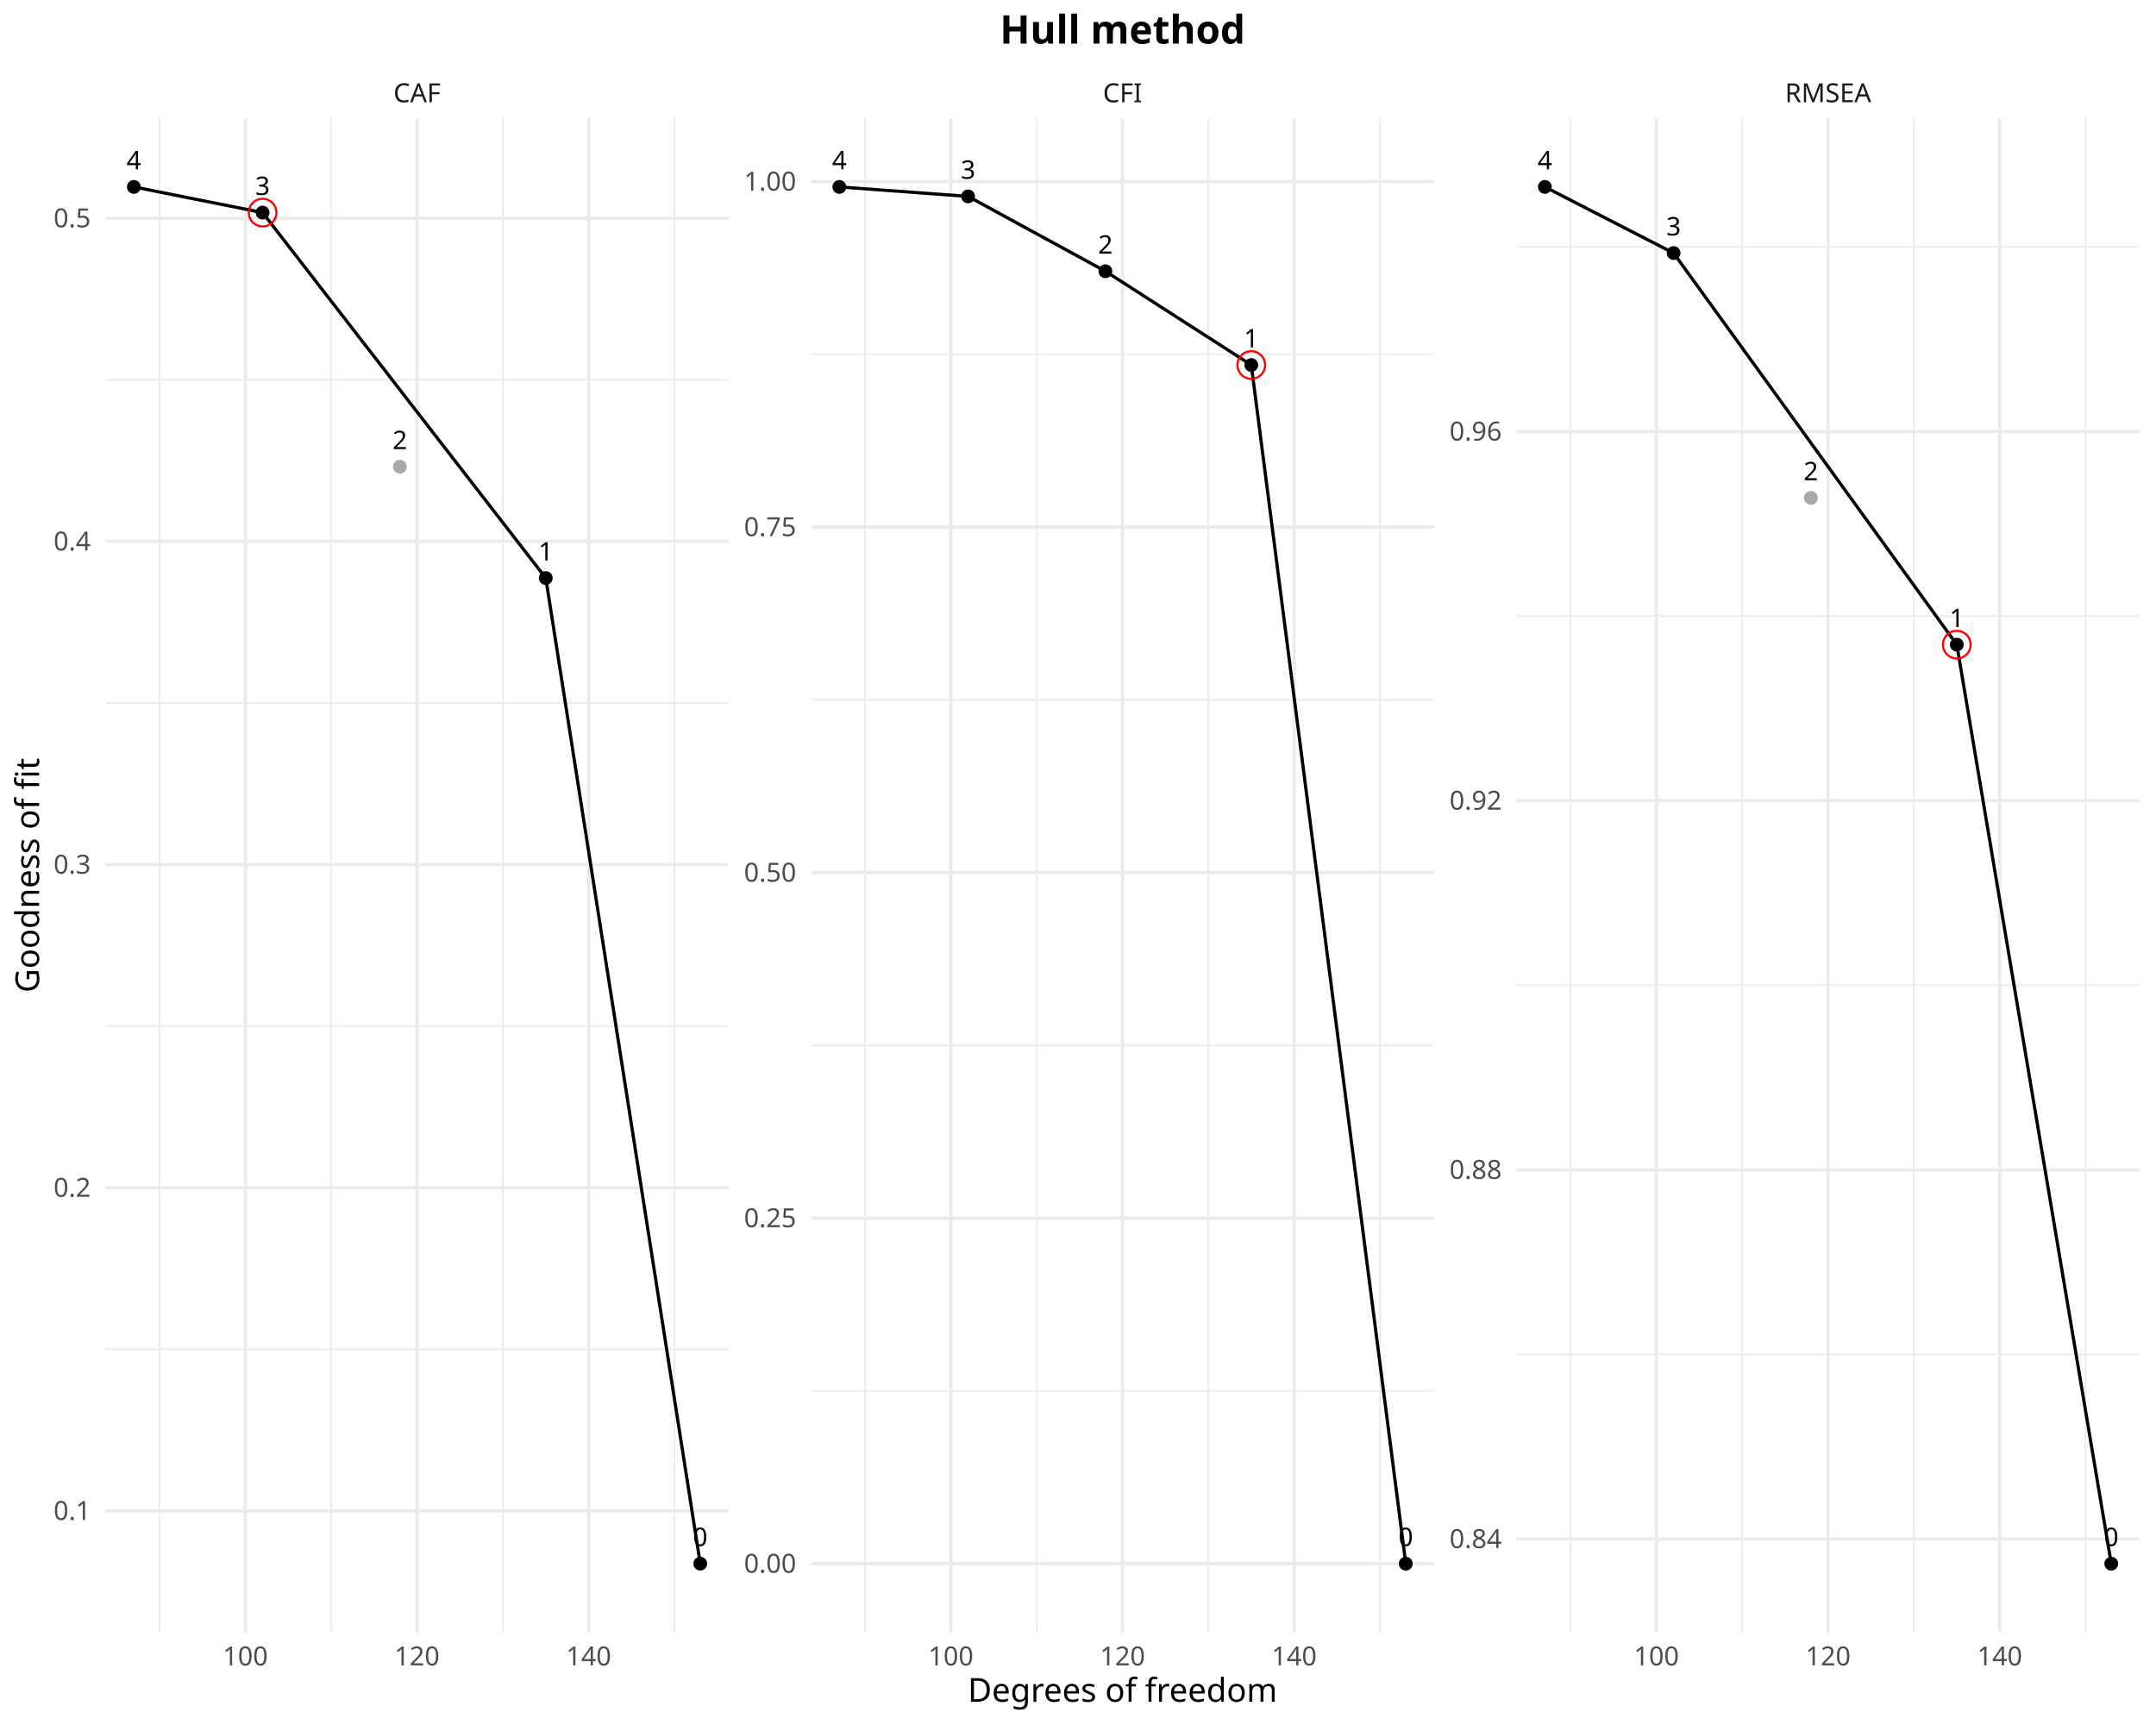
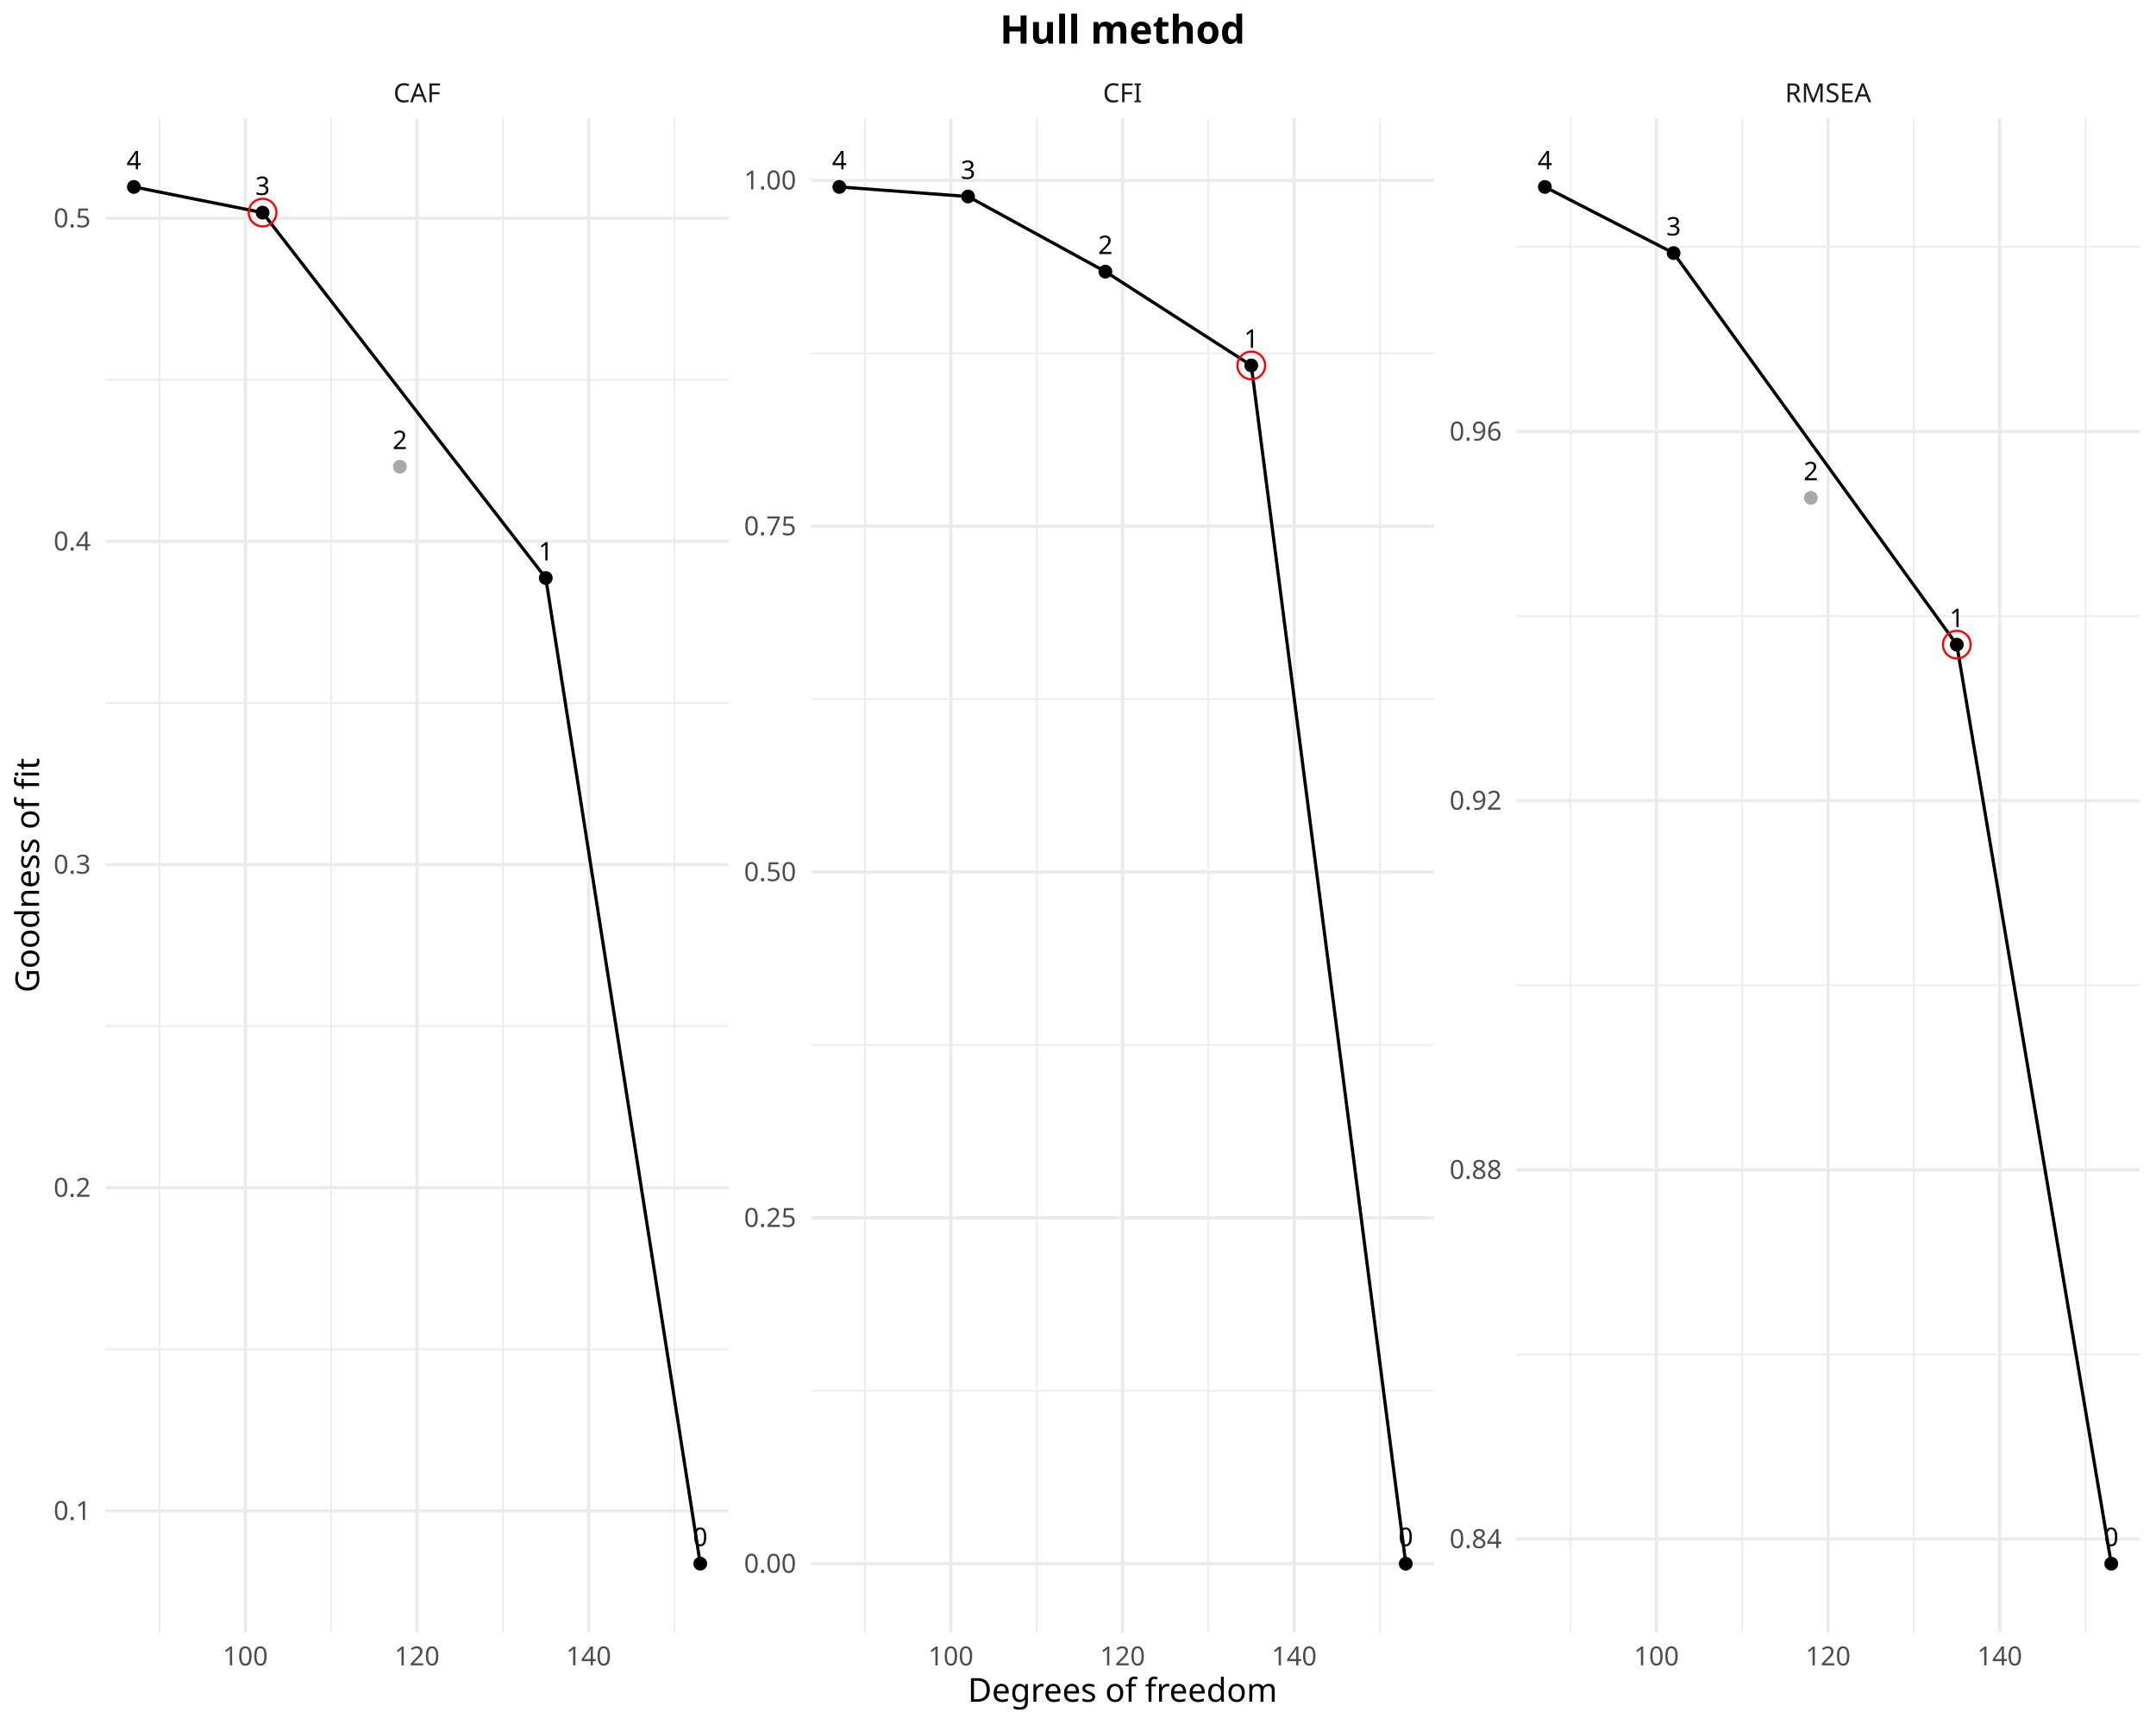
<svg xmlns="http://www.w3.org/2000/svg" class="svglite" data-engine-version="2.0" width="720.00pt" height="576.00pt" viewBox="0 0 720.00 576.00">
  <defs>
    <style type="text/css">
    .svglite line, .svglite polyline, .svglite polygon, .svglite path, .svglite rect, .svglite circle {
      fill: none;
      stroke: #000000;
      stroke-linecap: round;
      stroke-linejoin: round;
      stroke-miterlimit: 10.00;
    }
  </style>
  </defs>
  <rect width="100%" height="100%" style="stroke: none; fill: #FFFFFF;" />
  <defs>
    <clipPath id="cpMC4wMHw3MjAuMDB8MC4wMHw1NzYuMDA=">
      <rect x="0.00" y="0.00" width="720.00" height="576.00" />
    </clipPath>
  </defs>
  <g clip-path="url(#cpMC4wMHw3MjAuMDB8MC4wMHw1NzYuMDA=)">
    <rect x="0.00" y="0.00" width="720.00" height="576.00" style="stroke-width: 1.07; stroke: none; fill: #FFFFFF;" />
  </g>
  <defs>
    <clipPath id="cpMzUuMjR8MjQzLjMxfDM5LjQzfDU0NS4xMQ==">
      <rect x="35.24" y="39.43" width="208.07" height="505.68" />
    </clipPath>
  </defs>
  <g clip-path="url(#cpMzUuMjR8MjQzLjMxfDM5LjQzfDU0NS4xMQ==)">
    <polyline points="35.24,450.55 243.31,450.55 " style="stroke-width: 0.53; stroke: #EBEBEB; stroke-linecap: butt;" />
    <polyline points="35.24,342.64 243.31,342.64 " style="stroke-width: 0.53; stroke: #EBEBEB; stroke-linecap: butt;" />
    <polyline points="35.24,234.74 243.31,234.74 " style="stroke-width: 0.53; stroke: #EBEBEB; stroke-linecap: butt;" />
    <polyline points="35.24,126.83 243.31,126.83 " style="stroke-width: 0.53; stroke: #EBEBEB; stroke-linecap: butt;" />
    <polyline points="53.29,545.11 53.29,39.43 " style="stroke-width: 0.53; stroke: #EBEBEB; stroke-linecap: butt;" />
    <polyline points="110.61,545.11 110.61,39.43 " style="stroke-width: 0.53; stroke: #EBEBEB; stroke-linecap: butt;" />
    <polyline points="167.93,545.11 167.93,39.43 " style="stroke-width: 0.53; stroke: #EBEBEB; stroke-linecap: butt;" />
    <polyline points="225.25,545.11 225.25,39.43 " style="stroke-width: 0.53; stroke: #EBEBEB; stroke-linecap: butt;" />
    <polyline points="35.24,504.51 243.31,504.51 " style="stroke-width: 1.07; stroke: #EBEBEB; stroke-linecap: butt;" />
    <polyline points="35.24,396.60 243.31,396.60 " style="stroke-width: 1.07; stroke: #EBEBEB; stroke-linecap: butt;" />
    <polyline points="35.24,288.69 243.31,288.69 " style="stroke-width: 1.07; stroke: #EBEBEB; stroke-linecap: butt;" />
    <polyline points="35.24,180.78 243.31,180.78 " style="stroke-width: 1.07; stroke: #EBEBEB; stroke-linecap: butt;" />
    <polyline points="35.24,72.88 243.31,72.88 " style="stroke-width: 1.07; stroke: #EBEBEB; stroke-linecap: butt;" />
    <polyline points="81.95,545.11 81.95,39.43 " style="stroke-width: 1.07; stroke: #EBEBEB; stroke-linecap: butt;" />
    <polyline points="139.27,545.11 139.27,39.43 " style="stroke-width: 1.07; stroke: #EBEBEB; stroke-linecap: butt;" />
    <polyline points="196.59,545.11 196.59,39.43 " style="stroke-width: 1.07; stroke: #EBEBEB; stroke-linecap: butt;" />
    <polyline points="44.70,62.42 87.69,70.99 182.26,193.01 233.85,522.13 " style="stroke-width: 1.07; stroke-linecap: butt;" />
    <circle cx="233.85" cy="522.13" r="1.95" style="stroke-width: 0.71; fill: #000000;" />
    <circle cx="182.26" cy="193.01" r="1.95" style="stroke-width: 0.71; fill: #000000;" />
    <circle cx="133.54" cy="155.84" r="1.95" style="stroke-width: 0.71; stroke: #A9A9A9; fill: #A9A9A9;" />
    <circle cx="87.69" cy="70.99" r="1.95" style="stroke-width: 0.71; fill: #000000;" />
    <circle cx="44.70" cy="62.42" r="1.95" style="stroke-width: 0.71; fill: #000000;" />
    <text x="233.85" y="516.25" text-anchor="middle" style="font-size: 8.54px; font-family: sans;" textLength="4.75px" lengthAdjust="spacingAndGlyphs">0</text>
    <text x="182.26" y="187.14" text-anchor="middle" style="font-size: 8.54px; font-family: sans;" textLength="4.75px" lengthAdjust="spacingAndGlyphs">1</text>
    <text x="133.54" y="149.96" text-anchor="middle" style="font-size: 8.54px; font-family: sans;" textLength="4.75px" lengthAdjust="spacingAndGlyphs">2</text>
    <text x="87.69" y="65.11" text-anchor="middle" style="font-size: 8.54px; font-family: sans;" textLength="4.75px" lengthAdjust="spacingAndGlyphs">3</text>
    <text x="44.70" y="56.54" text-anchor="middle" style="font-size: 8.54px; font-family: sans;" textLength="4.75px" lengthAdjust="spacingAndGlyphs">4</text>
    <circle cx="87.69" cy="70.99" r="4.62" style="stroke-width: 0.71; stroke: #FF0000;" />
  </g>
  <g clip-path="url(#cpMC4wMHw3MjAuMDB8MC4wMHw1NzYuMDA=)">
</g>
  <defs>
    <clipPath id="cpMjcwLjg1fDQ3OC45MXwzOS40M3w1NDUuMTE=">
      <rect x="270.85" y="39.43" width="208.07" height="505.68" />
    </clipPath>
  </defs>
  <g clip-path="url(#cpMjcwLjg1fDQ3OC45MXwzOS40M3w1NDUuMTE=)">
-     <polyline points="270.85,464.44 478.91,464.44 " style="stroke-width: 0.53; stroke: #EBEBEB; stroke-linecap: butt;" />
-     <polyline points="270.85,349.06 478.91,349.06 " style="stroke-width: 0.53; stroke: #EBEBEB; stroke-linecap: butt;" />
-     <polyline points="270.85,233.68 478.91,233.68 " style="stroke-width: 0.53; stroke: #EBEBEB; stroke-linecap: butt;" />
-     <polyline points="270.85,118.30 478.91,118.30 " style="stroke-width: 0.53; stroke: #EBEBEB; stroke-linecap: butt;" />
+     <polyline points="270.85,464.39 478.91,464.39 " style="stroke-width: 0.53; stroke: #EBEBEB; stroke-linecap: butt;" />
+     <polyline points="270.85,348.91 478.91,348.91 " style="stroke-width: 0.53; stroke: #EBEBEB; stroke-linecap: butt;" />
+     <polyline points="270.85,233.44 478.91,233.44 " style="stroke-width: 0.53; stroke: #EBEBEB; stroke-linecap: butt;" />
+     <polyline points="270.85,117.96 478.91,117.96 " style="stroke-width: 0.53; stroke: #EBEBEB; stroke-linecap: butt;" />
    <polyline points="288.90,545.11 288.90,39.43 " style="stroke-width: 0.53; stroke: #EBEBEB; stroke-linecap: butt;" />
    <polyline points="346.22,545.11 346.22,39.43 " style="stroke-width: 0.53; stroke: #EBEBEB; stroke-linecap: butt;" />
    <polyline points="403.54,545.11 403.54,39.43 " style="stroke-width: 0.53; stroke: #EBEBEB; stroke-linecap: butt;" />
    <polyline points="460.86,545.11 460.86,39.43 " style="stroke-width: 0.53; stroke: #EBEBEB; stroke-linecap: butt;" />
    <polyline points="270.85,522.13 478.91,522.13 " style="stroke-width: 1.07; stroke: #EBEBEB; stroke-linecap: butt;" />
-     <polyline points="270.85,406.75 478.91,406.75 " style="stroke-width: 1.07; stroke: #EBEBEB; stroke-linecap: butt;" />
-     <polyline points="270.85,291.37 478.91,291.37 " style="stroke-width: 1.07; stroke: #EBEBEB; stroke-linecap: butt;" />
-     <polyline points="270.85,175.99 478.91,175.99 " style="stroke-width: 1.07; stroke: #EBEBEB; stroke-linecap: butt;" />
-     <polyline points="270.85,60.61 478.91,60.61 " style="stroke-width: 1.07; stroke: #EBEBEB; stroke-linecap: butt;" />
+     <polyline points="270.85,406.65 478.91,406.65 " style="stroke-width: 1.07; stroke: #EBEBEB; stroke-linecap: butt;" />
+     <polyline points="270.85,291.17 478.91,291.17 " style="stroke-width: 1.07; stroke: #EBEBEB; stroke-linecap: butt;" />
+     <polyline points="270.85,175.70 478.91,175.70 " style="stroke-width: 1.07; stroke: #EBEBEB; stroke-linecap: butt;" />
+     <polyline points="270.85,60.22 478.91,60.22 " style="stroke-width: 1.07; stroke: #EBEBEB; stroke-linecap: butt;" />
    <polyline points="317.56,545.11 317.56,39.43 " style="stroke-width: 1.07; stroke: #EBEBEB; stroke-linecap: butt;" />
    <polyline points="374.88,545.11 374.88,39.43 " style="stroke-width: 1.07; stroke: #EBEBEB; stroke-linecap: butt;" />
    <polyline points="432.20,545.11 432.20,39.43 " style="stroke-width: 1.07; stroke: #EBEBEB; stroke-linecap: butt;" />
-     <polyline points="280.30,62.42 323.29,65.58 369.15,90.57 417.87,121.88 469.46,522.13 " style="stroke-width: 1.07; stroke-linecap: butt;" />
+     <polyline points="280.30,62.42 323.29,65.62 369.15,90.70 417.87,122.03 469.46,522.13 " style="stroke-width: 1.07; stroke-linecap: butt;" />
    <circle cx="469.46" cy="522.13" r="1.95" style="stroke-width: 0.71; fill: #000000;" />
-     <circle cx="417.87" cy="121.88" r="1.95" style="stroke-width: 0.71; fill: #000000;" />
-     <circle cx="369.15" cy="90.57" r="1.95" style="stroke-width: 0.71; fill: #000000;" />
-     <circle cx="323.29" cy="65.58" r="1.95" style="stroke-width: 0.71; fill: #000000;" />
+     <circle cx="417.87" cy="122.03" r="1.95" style="stroke-width: 0.71; fill: #000000;" />
+     <circle cx="369.15" cy="90.70" r="1.95" style="stroke-width: 0.71; fill: #000000;" />
+     <circle cx="323.29" cy="65.62" r="1.95" style="stroke-width: 0.71; fill: #000000;" />
    <circle cx="280.30" cy="62.42" r="1.95" style="stroke-width: 0.71; fill: #000000;" />
    <text x="469.46" y="516.25" text-anchor="middle" style="font-size: 8.54px; font-family: sans;" textLength="4.75px" lengthAdjust="spacingAndGlyphs">0</text>
-     <text x="417.87" y="116.01" text-anchor="middle" style="font-size: 8.54px; font-family: sans;" textLength="4.75px" lengthAdjust="spacingAndGlyphs">1</text>
-     <text x="369.15" y="84.69" text-anchor="middle" style="font-size: 8.54px; font-family: sans;" textLength="4.75px" lengthAdjust="spacingAndGlyphs">2</text>
-     <text x="323.29" y="59.70" text-anchor="middle" style="font-size: 8.54px; font-family: sans;" textLength="4.75px" lengthAdjust="spacingAndGlyphs">3</text>
+     <text x="417.87" y="116.15" text-anchor="middle" style="font-size: 8.54px; font-family: sans;" textLength="4.75px" lengthAdjust="spacingAndGlyphs">1</text>
+     <text x="369.15" y="84.82" text-anchor="middle" style="font-size: 8.54px; font-family: sans;" textLength="4.75px" lengthAdjust="spacingAndGlyphs">2</text>
+     <text x="323.29" y="59.75" text-anchor="middle" style="font-size: 8.54px; font-family: sans;" textLength="4.75px" lengthAdjust="spacingAndGlyphs">3</text>
    <text x="280.30" y="56.54" text-anchor="middle" style="font-size: 8.54px; font-family: sans;" textLength="4.75px" lengthAdjust="spacingAndGlyphs">4</text>
-     <circle cx="417.87" cy="121.88" r="4.62" style="stroke-width: 0.71; stroke: #FF0000;" />
+     <circle cx="417.87" cy="122.03" r="4.62" style="stroke-width: 0.71; stroke: #FF0000;" />
  </g>
  <g clip-path="url(#cpMC4wMHw3MjAuMDB8MC4wMHw1NzYuMDA=)">
</g>
  <defs>
    <clipPath id="cpNTA2LjQ1fDcxNC41MnwzOS40M3w1NDUuMTE=">
      <rect x="506.45" y="39.43" width="208.07" height="505.68" />
    </clipPath>
  </defs>
  <g clip-path="url(#cpNTA2LjQ1fDcxNC41MnwzOS40M3w1NDUuMTE=)">
    <polyline points="506.45,452.26 714.52,452.26 " style="stroke-width: 0.53; stroke: #EBEBEB; stroke-linecap: butt;" />
    <polyline points="506.45,328.98 714.52,328.98 " style="stroke-width: 0.53; stroke: #EBEBEB; stroke-linecap: butt;" />
    <polyline points="506.45,205.71 714.52,205.71 " style="stroke-width: 0.53; stroke: #EBEBEB; stroke-linecap: butt;" />
    <polyline points="506.45,82.43 714.52,82.43 " style="stroke-width: 0.53; stroke: #EBEBEB; stroke-linecap: butt;" />
    <polyline points="524.51,545.11 524.51,39.43 " style="stroke-width: 0.53; stroke: #EBEBEB; stroke-linecap: butt;" />
    <polyline points="581.83,545.11 581.83,39.43 " style="stroke-width: 0.53; stroke: #EBEBEB; stroke-linecap: butt;" />
    <polyline points="639.15,545.11 639.15,39.43 " style="stroke-width: 0.53; stroke: #EBEBEB; stroke-linecap: butt;" />
    <polyline points="696.47,545.11 696.47,39.43 " style="stroke-width: 0.53; stroke: #EBEBEB; stroke-linecap: butt;" />
    <polyline points="506.45,513.90 714.52,513.90 " style="stroke-width: 1.07; stroke: #EBEBEB; stroke-linecap: butt;" />
    <polyline points="506.45,390.62 714.52,390.62 " style="stroke-width: 1.07; stroke: #EBEBEB; stroke-linecap: butt;" />
    <polyline points="506.45,267.34 714.52,267.34 " style="stroke-width: 1.07; stroke: #EBEBEB; stroke-linecap: butt;" />
    <polyline points="506.45,144.07 714.52,144.07 " style="stroke-width: 1.07; stroke: #EBEBEB; stroke-linecap: butt;" />
    <polyline points="553.17,545.11 553.17,39.43 " style="stroke-width: 1.07; stroke: #EBEBEB; stroke-linecap: butt;" />
    <polyline points="610.49,545.11 610.49,39.43 " style="stroke-width: 1.07; stroke: #EBEBEB; stroke-linecap: butt;" />
    <polyline points="667.81,545.11 667.81,39.43 " style="stroke-width: 1.07; stroke: #EBEBEB; stroke-linecap: butt;" />
    <polyline points="515.91,62.42 558.90,84.50 653.48,215.26 705.06,522.13 " style="stroke-width: 1.07; stroke-linecap: butt;" />
    <circle cx="705.06" cy="522.13" r="1.95" style="stroke-width: 0.71; fill: #000000;" />
    <circle cx="653.48" cy="215.26" r="1.95" style="stroke-width: 0.71; fill: #000000;" />
    <circle cx="604.75" cy="166.24" r="1.95" style="stroke-width: 0.71; stroke: #A9A9A9; fill: #A9A9A9;" />
    <circle cx="558.90" cy="84.50" r="1.95" style="stroke-width: 0.71; fill: #000000;" />
    <circle cx="515.91" cy="62.42" r="1.95" style="stroke-width: 0.71; fill: #000000;" />
    <text x="705.06" y="516.25" text-anchor="middle" style="font-size: 8.54px; font-family: sans;" textLength="4.75px" lengthAdjust="spacingAndGlyphs">0</text>
    <text x="653.48" y="209.38" text-anchor="middle" style="font-size: 8.54px; font-family: sans;" textLength="4.75px" lengthAdjust="spacingAndGlyphs">1</text>
    <text x="604.75" y="160.36" text-anchor="middle" style="font-size: 8.54px; font-family: sans;" textLength="4.75px" lengthAdjust="spacingAndGlyphs">2</text>
    <text x="558.90" y="78.62" text-anchor="middle" style="font-size: 8.54px; font-family: sans;" textLength="4.75px" lengthAdjust="spacingAndGlyphs">3</text>
    <text x="515.91" y="56.54" text-anchor="middle" style="font-size: 8.54px; font-family: sans;" textLength="4.75px" lengthAdjust="spacingAndGlyphs">4</text>
    <circle cx="653.48" cy="215.26" r="4.62" style="stroke-width: 0.71; stroke: #FF0000;" />
  </g>
  <g clip-path="url(#cpMC4wMHw3MjAuMDB8MC4wMHw1NzYuMDA=)">
</g>
  <defs>
    <clipPath id="cpMzUuMjR8MjQzLjMxfDIyLjc4fDM5LjQz">
      <rect x="35.24" y="22.78" width="208.07" height="16.65" />
    </clipPath>
  </defs>
  <g clip-path="url(#cpMzUuMjR8MjQzLjMxfDIyLjc4fDM5LjQz)">
    <text x="139.27" y="34.14" text-anchor="middle" style="font-size: 8.80px; fill: #1A1A1A; font-family: sans;" textLength="17.60px" lengthAdjust="spacingAndGlyphs">CAF</text>
  </g>
  <g clip-path="url(#cpMC4wMHw3MjAuMDB8MC4wMHw1NzYuMDA=)">
</g>
  <defs>
    <clipPath id="cpMjcwLjg1fDQ3OC45MXwyMi43OHwzOS40Mw==">
      <rect x="270.85" y="22.78" width="208.07" height="16.65" />
    </clipPath>
  </defs>
  <g clip-path="url(#cpMjcwLjg1fDQ3OC45MXwyMi43OHwzOS40Mw==)">
    <text x="374.88" y="34.14" text-anchor="middle" style="font-size: 8.80px; fill: #1A1A1A; font-family: sans;" textLength="14.18px" lengthAdjust="spacingAndGlyphs">CFI</text>
  </g>
  <g clip-path="url(#cpMC4wMHw3MjAuMDB8MC4wMHw1NzYuMDA=)">
</g>
  <defs>
    <clipPath id="cpNTA2LjQ1fDcxNC41MnwyMi43OHwzOS40Mw==">
      <rect x="506.45" y="22.78" width="208.07" height="16.65" />
    </clipPath>
  </defs>
  <g clip-path="url(#cpNTA2LjQ1fDcxNC41MnwyMi43OHwzOS40Mw==)">
    <text x="610.49" y="34.14" text-anchor="middle" style="font-size: 8.80px; fill: #1A1A1A; font-family: sans;" textLength="31.31px" lengthAdjust="spacingAndGlyphs">RMSEA</text>
  </g>
  <g clip-path="url(#cpMC4wMHw3MjAuMDB8MC4wMHw1NzYuMDA=)">
    <text x="81.95" y="556.10" text-anchor="middle" style="font-size: 8.80px; fill: #4D4D4D; font-family: sans;" textLength="14.68px" lengthAdjust="spacingAndGlyphs">100</text>
    <text x="139.27" y="556.10" text-anchor="middle" style="font-size: 8.80px; fill: #4D4D4D; font-family: sans;" textLength="14.68px" lengthAdjust="spacingAndGlyphs">120</text>
    <text x="196.59" y="556.10" text-anchor="middle" style="font-size: 8.80px; fill: #4D4D4D; font-family: sans;" textLength="14.68px" lengthAdjust="spacingAndGlyphs">140</text>
    <text x="317.56" y="556.10" text-anchor="middle" style="font-size: 8.80px; fill: #4D4D4D; font-family: sans;" textLength="14.68px" lengthAdjust="spacingAndGlyphs">100</text>
    <text x="374.88" y="556.10" text-anchor="middle" style="font-size: 8.80px; fill: #4D4D4D; font-family: sans;" textLength="14.68px" lengthAdjust="spacingAndGlyphs">120</text>
    <text x="432.20" y="556.10" text-anchor="middle" style="font-size: 8.80px; fill: #4D4D4D; font-family: sans;" textLength="14.68px" lengthAdjust="spacingAndGlyphs">140</text>
    <text x="553.17" y="556.10" text-anchor="middle" style="font-size: 8.80px; fill: #4D4D4D; font-family: sans;" textLength="14.68px" lengthAdjust="spacingAndGlyphs">100</text>
    <text x="610.49" y="556.10" text-anchor="middle" style="font-size: 8.80px; fill: #4D4D4D; font-family: sans;" textLength="14.68px" lengthAdjust="spacingAndGlyphs">120</text>
    <text x="667.81" y="556.10" text-anchor="middle" style="font-size: 8.80px; fill: #4D4D4D; font-family: sans;" textLength="14.68px" lengthAdjust="spacingAndGlyphs">140</text>
    <text x="501.52" y="516.92" text-anchor="end" style="font-size: 8.80px; fill: #4D4D4D; font-family: sans;" textLength="17.13px" lengthAdjust="spacingAndGlyphs">0.84</text>
    <text x="501.52" y="393.65" text-anchor="end" style="font-size: 8.80px; fill: #4D4D4D; font-family: sans;" textLength="17.13px" lengthAdjust="spacingAndGlyphs">0.88</text>
    <text x="501.52" y="270.37" text-anchor="end" style="font-size: 8.80px; fill: #4D4D4D; font-family: sans;" textLength="17.13px" lengthAdjust="spacingAndGlyphs">0.92</text>
    <text x="501.52" y="147.10" text-anchor="end" style="font-size: 8.80px; fill: #4D4D4D; font-family: sans;" textLength="17.13px" lengthAdjust="spacingAndGlyphs">0.96</text>
    <text x="265.91" y="525.16" text-anchor="end" style="font-size: 8.80px; fill: #4D4D4D; font-family: sans;" textLength="17.13px" lengthAdjust="spacingAndGlyphs">0.00</text>
-     <text x="265.91" y="409.78" text-anchor="end" style="font-size: 8.80px; fill: #4D4D4D; font-family: sans;" textLength="17.13px" lengthAdjust="spacingAndGlyphs">0.25</text>
-     <text x="265.91" y="294.40" text-anchor="end" style="font-size: 8.80px; fill: #4D4D4D; font-family: sans;" textLength="17.13px" lengthAdjust="spacingAndGlyphs">0.50</text>
-     <text x="265.91" y="179.02" text-anchor="end" style="font-size: 8.80px; fill: #4D4D4D; font-family: sans;" textLength="17.13px" lengthAdjust="spacingAndGlyphs">0.75</text>
-     <text x="265.91" y="63.64" text-anchor="end" style="font-size: 8.80px; fill: #4D4D4D; font-family: sans;" textLength="17.13px" lengthAdjust="spacingAndGlyphs">1.00</text>
+     <text x="265.91" y="409.68" text-anchor="end" style="font-size: 8.80px; fill: #4D4D4D; font-family: sans;" textLength="17.13px" lengthAdjust="spacingAndGlyphs">0.25</text>
+     <text x="265.91" y="294.20" text-anchor="end" style="font-size: 8.80px; fill: #4D4D4D; font-family: sans;" textLength="17.13px" lengthAdjust="spacingAndGlyphs">0.50</text>
+     <text x="265.91" y="178.72" text-anchor="end" style="font-size: 8.80px; fill: #4D4D4D; font-family: sans;" textLength="17.13px" lengthAdjust="spacingAndGlyphs">0.75</text>
+     <text x="265.91" y="63.25" text-anchor="end" style="font-size: 8.80px; fill: #4D4D4D; font-family: sans;" textLength="17.13px" lengthAdjust="spacingAndGlyphs">1.00</text>
    <text x="30.31" y="507.53" text-anchor="end" style="font-size: 8.80px; fill: #4D4D4D; font-family: sans;" textLength="12.23px" lengthAdjust="spacingAndGlyphs">0.1</text>
    <text x="30.31" y="399.63" text-anchor="end" style="font-size: 8.80px; fill: #4D4D4D; font-family: sans;" textLength="12.23px" lengthAdjust="spacingAndGlyphs">0.2</text>
    <text x="30.31" y="291.72" text-anchor="end" style="font-size: 8.80px; fill: #4D4D4D; font-family: sans;" textLength="12.23px" lengthAdjust="spacingAndGlyphs">0.3</text>
    <text x="30.31" y="183.81" text-anchor="end" style="font-size: 8.80px; fill: #4D4D4D; font-family: sans;" textLength="12.23px" lengthAdjust="spacingAndGlyphs">0.4</text>
    <text x="30.31" y="75.90" text-anchor="end" style="font-size: 8.80px; fill: #4D4D4D; font-family: sans;" textLength="12.23px" lengthAdjust="spacingAndGlyphs">0.5</text>
    <text x="374.88" y="568.24" text-anchor="middle" style="font-size: 11.00px; font-family: sans;" textLength="97.23px" lengthAdjust="spacingAndGlyphs">Degrees of freedom</text>
    <text transform="translate(13.05,292.27) rotate(-90)" text-anchor="middle" style="font-size: 11.00px; font-family: sans;" textLength="74.00px" lengthAdjust="spacingAndGlyphs">Goodness of fit</text>
    <text x="374.88" y="14.56" text-anchor="middle" style="font-size: 13.20px; font-weight: bold; font-family: sans;" textLength="70.44px" lengthAdjust="spacingAndGlyphs">Hull method</text>
  </g>
</svg>
